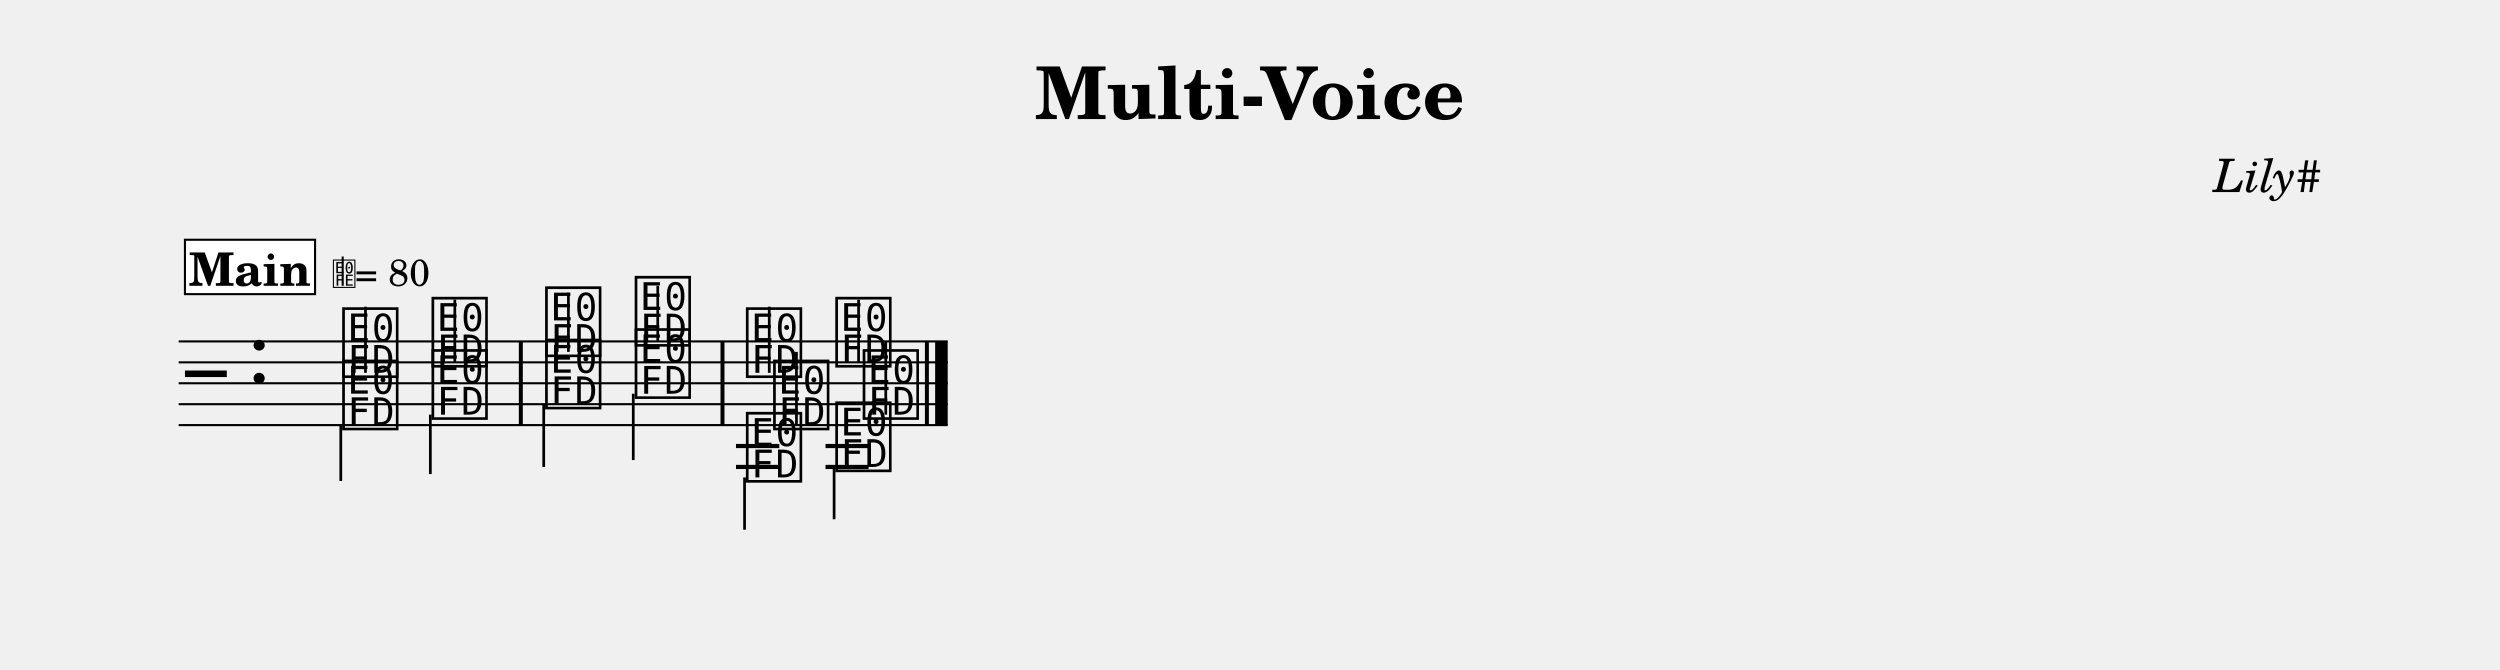
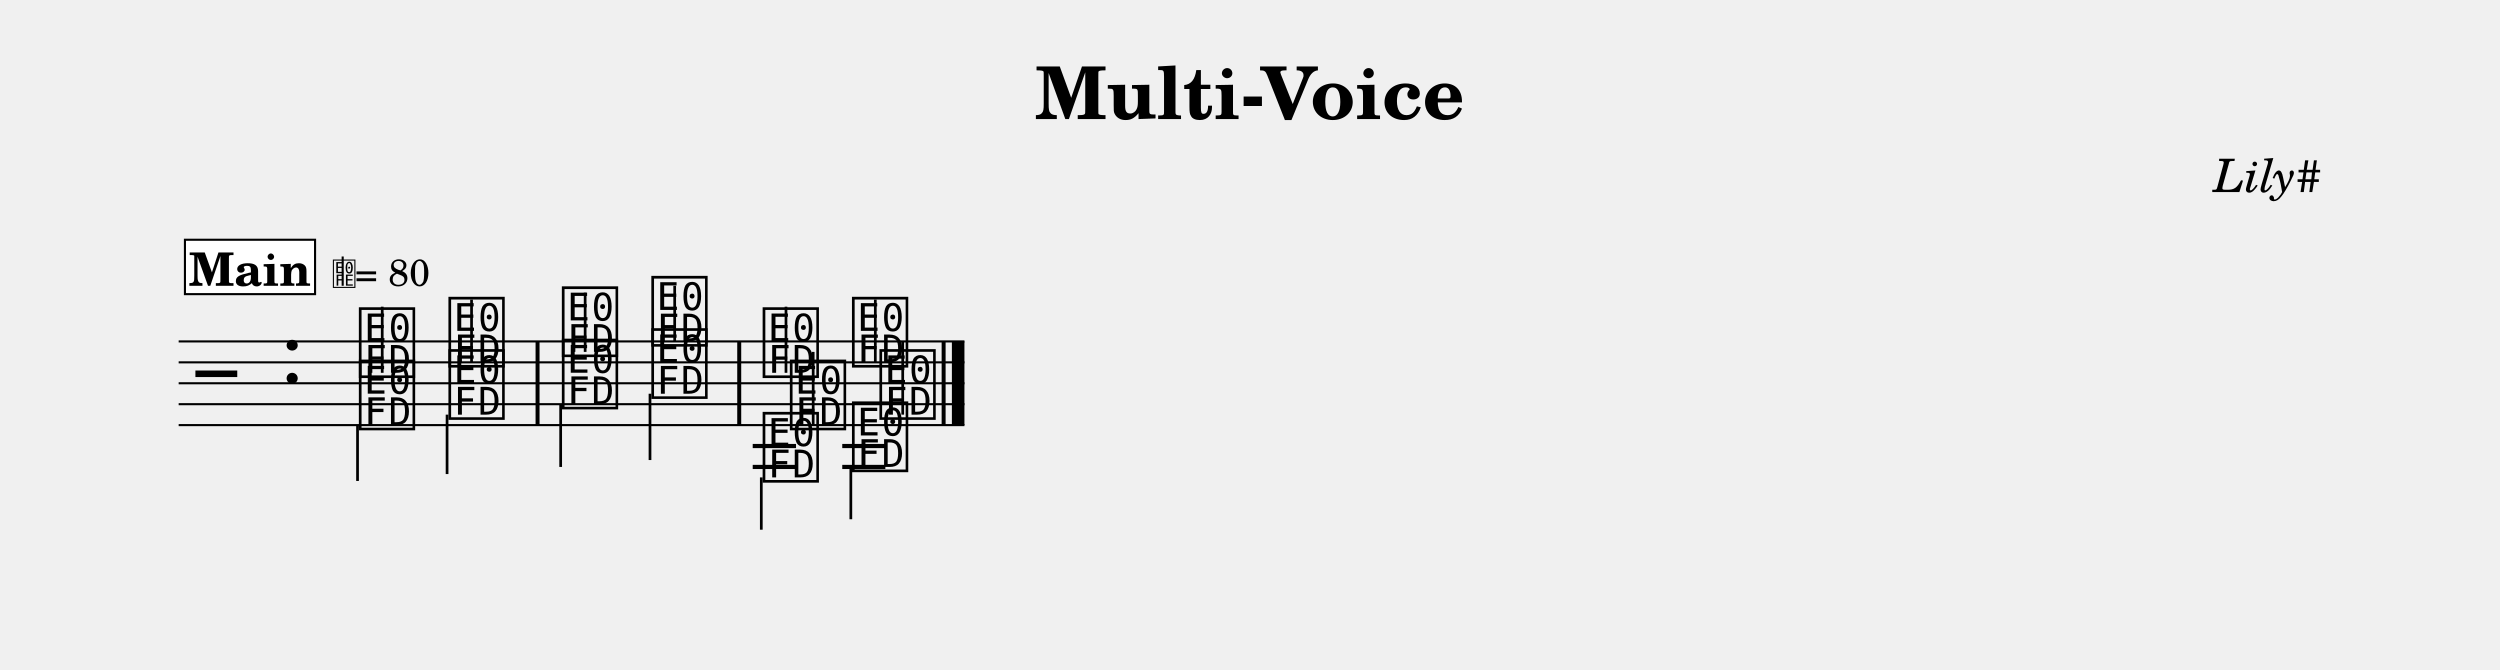
<svg xmlns="http://www.w3.org/2000/svg" width="1195.0" height="320.2" viewBox="0 0 119.50 32.02" font-family="TeX Gyre Schola, serif">
  <style>
  @font-face { font-family: 'Emmentaler'; src: local('Emmentaler'); }
  .music { font-family: 'Emmentaler', serif; }
</style>
  <text x="59.75" y="5.69" font-size="3.49" font-weight="bold" text-anchor="middle" data-pos="26">Multi-Voice</text>
  <text x="110.97" y="9.18" font-size="2.20" font-style="italic" text-anchor="end" data-pos="49">Lily#</text>
  <g transform="translate(8.54,0.00) scale(1,1)">
-     <line x1="0.00" y1="16.32" x2="36.76" y2="16.32" stroke="#000000" stroke-width="0.100" />
-     <line x1="0.00" y1="17.32" x2="36.76" y2="17.32" stroke="#000000" stroke-width="0.100" />
-     <line x1="0.00" y1="18.32" x2="36.76" y2="18.32" stroke="#000000" stroke-width="0.100" />
-     <line x1="0.00" y1="19.32" x2="36.76" y2="19.32" stroke="#000000" stroke-width="0.100" />
-     <line x1="0.00" y1="20.32" x2="36.76" y2="20.32" stroke="#000000" stroke-width="0.100" />
-     <text class="music" x="0.30" y="19.32" font-size="4.00"></text>
-     <text class="music" x="3.30" y="18.32" font-size="4.00" data-pos="67"></text>
-     <text class="music" x="7.69" y="17.82" font-size="4.00" data-pos="176"></text>
-     <line x1="8.93" y1="17.82" x2="8.93" y2="14.66" stroke="#000000" stroke-width="0.130" />
-     <text class="music" x="11.96" y="17.32" font-size="4.00" data-pos="180"></text>
-     <line x1="13.20" y1="17.32" x2="13.20" y2="14.32" stroke="#000000" stroke-width="0.130" />
-     <text class="music" x="17.39" y="16.82" font-size="4.00" data-pos="184"></text>
-     <line x1="18.63" y1="16.82" x2="18.63" y2="13.99" stroke="#000000" stroke-width="0.130" />
-     <text class="music" x="21.67" y="16.32" font-size="4.00" data-pos="187"></text>
-     <line x1="22.90" y1="16.32" x2="22.90" y2="13.66" stroke="#000000" stroke-width="0.130" />
-     <text class="music" x="26.99" y="17.82" font-size="4.00" data-pos="270"></text>
-     <line x1="28.23" y1="17.82" x2="28.23" y2="14.66" stroke="#000000" stroke-width="0.130" />
-     <text class="music" x="31.26" y="17.32" font-size="4.00" data-pos="274"></text>
-     <line x1="32.50" y1="17.32" x2="32.50" y2="14.32" stroke="#000000" stroke-width="0.130" />
-     <line x1="26.64" y1="21.32" x2="28.71" y2="21.32" stroke="#000000" stroke-width="0.200" />
-     <line x1="26.64" y1="22.32" x2="28.71" y2="22.32" stroke="#000000" stroke-width="0.200" />
-     <line x1="30.92" y1="21.32" x2="32.98" y2="21.32" stroke="#000000" stroke-width="0.200" />
-     <line x1="30.92" y1="22.32" x2="32.98" y2="22.32" stroke="#000000" stroke-width="0.200" />
-     <text class="music" x="7.69" y="20.32" font-size="4.00" data-pos="201"></text>
-     <line x1="7.75" y1="20.32" x2="7.75" y2="22.99" stroke="#000000" stroke-width="0.130" />
-     <text class="music" x="11.96" y="19.82" font-size="4.00" data-pos="204"></text>
-     <line x1="12.03" y1="19.82" x2="12.03" y2="22.66" stroke="#000000" stroke-width="0.130" />
-     <text class="music" x="17.39" y="19.32" font-size="4.00" data-pos="208"></text>
-     <line x1="17.45" y1="19.32" x2="17.45" y2="22.32" stroke="#000000" stroke-width="0.130" />
-     <text class="music" x="21.67" y="18.82" font-size="4.00" data-pos="211"></text>
-     <line x1="21.73" y1="18.82" x2="21.73" y2="21.99" stroke="#000000" stroke-width="0.130" />
-     <text class="music" x="26.99" y="22.82" font-size="4.00" data-pos="286"></text>
-     <line x1="27.05" y1="22.82" x2="27.05" y2="25.32" stroke="#000000" stroke-width="0.130" />
-     <text class="music" x="31.26" y="22.32" font-size="4.00" data-pos="289"></text>
-     <line x1="31.33" y1="22.32" x2="31.33" y2="24.82" stroke="#000000" stroke-width="0.130" />
-     <text class="music" x="28.29" y="20.32" font-size="4.00" data-pos="301"></text>
-     <line x1="29.53" y1="20.32" x2="29.53" y2="16.82" stroke="#000000" stroke-width="0.130" />
-     <text class="music" x="32.57" y="19.82" font-size="4.00" data-pos="304"></text>
-     <line x1="33.80" y1="19.82" x2="33.80" y2="16.32" stroke="#000000" stroke-width="0.130" />
-     <rect x="16.26" y="16.32" width="0.19" height="4.00" data-pos="182" />
-     <rect x="25.90" y="16.32" width="0.19" height="4.00" data-pos="189" />
-     <rect x="35.67" y="16.32" width="0.19" height="4.00" data-pos="309" />
-     <rect x="36.16" y="16.32" width="0.60" height="4.00" data-pos="309" />
+     <line x1="0.00" y1="16.32" x2="37.56" y2="16.32" stroke="#000000" stroke-width="0.100" />
+     <line x1="0.00" y1="17.32" x2="37.56" y2="17.32" stroke="#000000" stroke-width="0.100" />
+     <line x1="0.00" y1="18.32" x2="37.56" y2="18.32" stroke="#000000" stroke-width="0.100" />
+     <line x1="0.00" y1="19.32" x2="37.56" y2="19.32" stroke="#000000" stroke-width="0.100" />
+     <line x1="0.00" y1="20.32" x2="37.56" y2="20.32" stroke="#000000" stroke-width="0.100" />
+     <text class="music" x="0.80" y="19.32" font-size="4.00"></text>
+     <text class="music" x="4.88" y="18.32" font-size="4.00" data-pos="67"></text>
+     <text class="music" x="8.49" y="17.82" font-size="4.00" data-pos="176"></text>
+     <line x1="9.73" y1="17.82" x2="9.73" y2="14.66" stroke="#000000" stroke-width="0.130" />
+     <text class="music" x="12.77" y="17.32" font-size="4.00" data-pos="180"></text>
+     <line x1="14.00" y1="17.32" x2="14.00" y2="14.32" stroke="#000000" stroke-width="0.130" />
+     <text class="music" x="18.19" y="16.82" font-size="4.00" data-pos="184"></text>
+     <line x1="19.43" y1="16.82" x2="19.43" y2="13.99" stroke="#000000" stroke-width="0.130" />
+     <text class="music" x="22.47" y="16.32" font-size="4.00" data-pos="187"></text>
+     <line x1="23.71" y1="16.32" x2="23.71" y2="13.66" stroke="#000000" stroke-width="0.130" />
+     <text class="music" x="27.79" y="17.82" font-size="4.00" data-pos="270"></text>
+     <line x1="29.03" y1="17.82" x2="29.03" y2="14.66" stroke="#000000" stroke-width="0.130" />
+     <text class="music" x="32.06" y="17.32" font-size="4.00" data-pos="274"></text>
+     <line x1="33.30" y1="17.32" x2="33.30" y2="14.32" stroke="#000000" stroke-width="0.130" />
+     <line x1="27.44" y1="21.32" x2="29.51" y2="21.32" stroke="#000000" stroke-width="0.200" />
+     <line x1="27.44" y1="22.32" x2="29.51" y2="22.32" stroke="#000000" stroke-width="0.200" />
+     <line x1="31.72" y1="21.32" x2="33.78" y2="21.32" stroke="#000000" stroke-width="0.200" />
+     <line x1="31.72" y1="22.32" x2="33.78" y2="22.32" stroke="#000000" stroke-width="0.200" />
+     <text class="music" x="8.49" y="20.32" font-size="4.00" data-pos="201"></text>
+     <line x1="8.55" y1="20.32" x2="8.55" y2="22.99" stroke="#000000" stroke-width="0.130" />
+     <text class="music" x="12.77" y="19.82" font-size="4.00" data-pos="204"></text>
+     <line x1="12.83" y1="19.82" x2="12.83" y2="22.66" stroke="#000000" stroke-width="0.130" />
+     <text class="music" x="18.19" y="19.32" font-size="4.00" data-pos="208"></text>
+     <line x1="18.26" y1="19.32" x2="18.26" y2="22.32" stroke="#000000" stroke-width="0.130" />
+     <text class="music" x="22.47" y="18.82" font-size="4.00" data-pos="211"></text>
+     <line x1="22.53" y1="18.82" x2="22.53" y2="21.99" stroke="#000000" stroke-width="0.130" />
+     <text class="music" x="27.79" y="22.82" font-size="4.00" data-pos="286"></text>
+     <line x1="27.85" y1="22.82" x2="27.85" y2="25.32" stroke="#000000" stroke-width="0.130" />
+     <text class="music" x="32.06" y="22.32" font-size="4.00" data-pos="289"></text>
+     <line x1="32.13" y1="22.32" x2="32.13" y2="24.82" stroke="#000000" stroke-width="0.130" />
+     <text class="music" x="29.09" y="20.32" font-size="4.00" data-pos="301"></text>
+     <line x1="30.33" y1="20.32" x2="30.33" y2="16.82" stroke="#000000" stroke-width="0.130" />
+     <text class="music" x="33.37" y="19.82" font-size="4.00" data-pos="304"></text>
+     <line x1="34.61" y1="19.82" x2="34.61" y2="16.32" stroke="#000000" stroke-width="0.130" />
+     <rect x="17.06" y="16.32" width="0.19" height="4.00" data-pos="182" />
+     <rect x="26.70" y="16.32" width="0.19" height="4.00" data-pos="189" />
+     <rect x="36.47" y="16.32" width="0.19" height="4.00" data-pos="309" />
+     <rect x="36.96" y="16.32" width="0.60" height="4.00" data-pos="309" />
    <rect x="0.30" y="11.46" width="6.22" height="2.60" fill="#FFFFFF" stroke="#000000" stroke-width="0.100" data-pos="314" />
    <text x="3.41" y="13.66" font-size="2.20" font-weight="bold" text-anchor="middle" data-pos="314">Main</text>
    <text class="music" x="7.32" y="13.66" font-size="1.60" data-pos="0"></text>
    <line x1="7.84" y1="13.66" x2="7.84" y2="12.26" stroke="#000000" stroke-width="0.100" data-pos="0" />
    <text x="8.42" y="13.66" font-size="1.80" data-pos="0">= 80</text>
  </g>
</svg>
